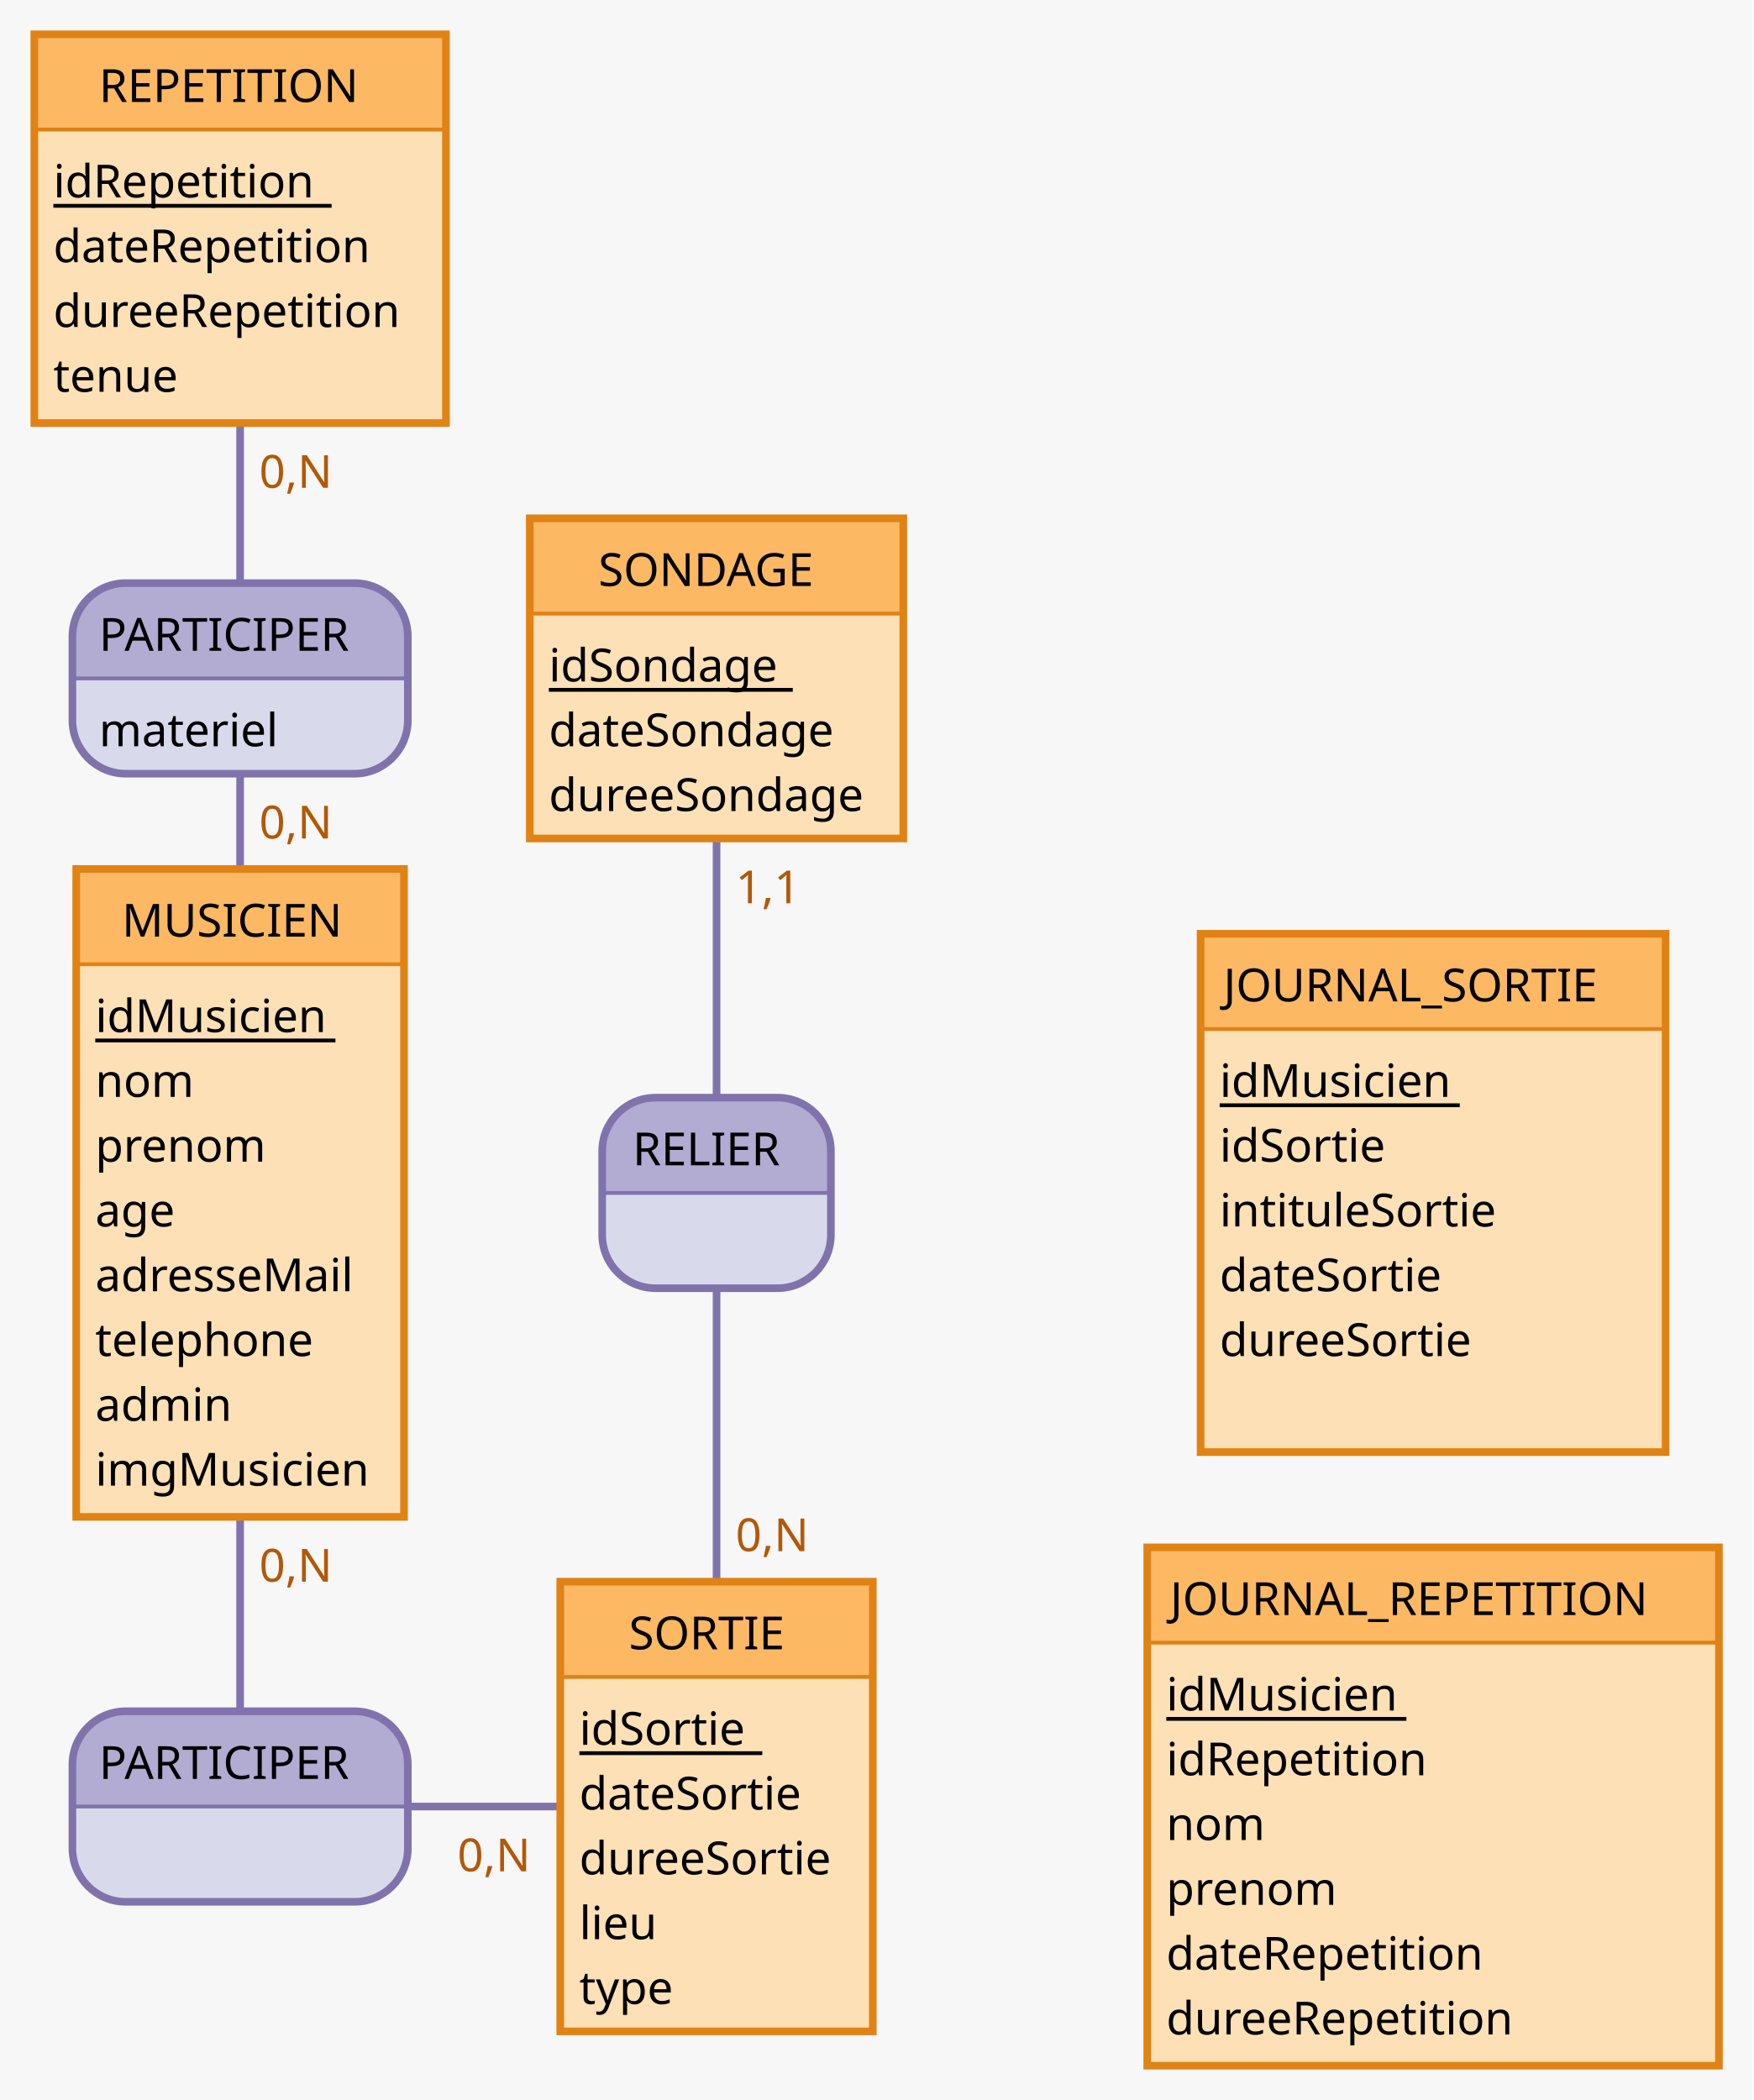
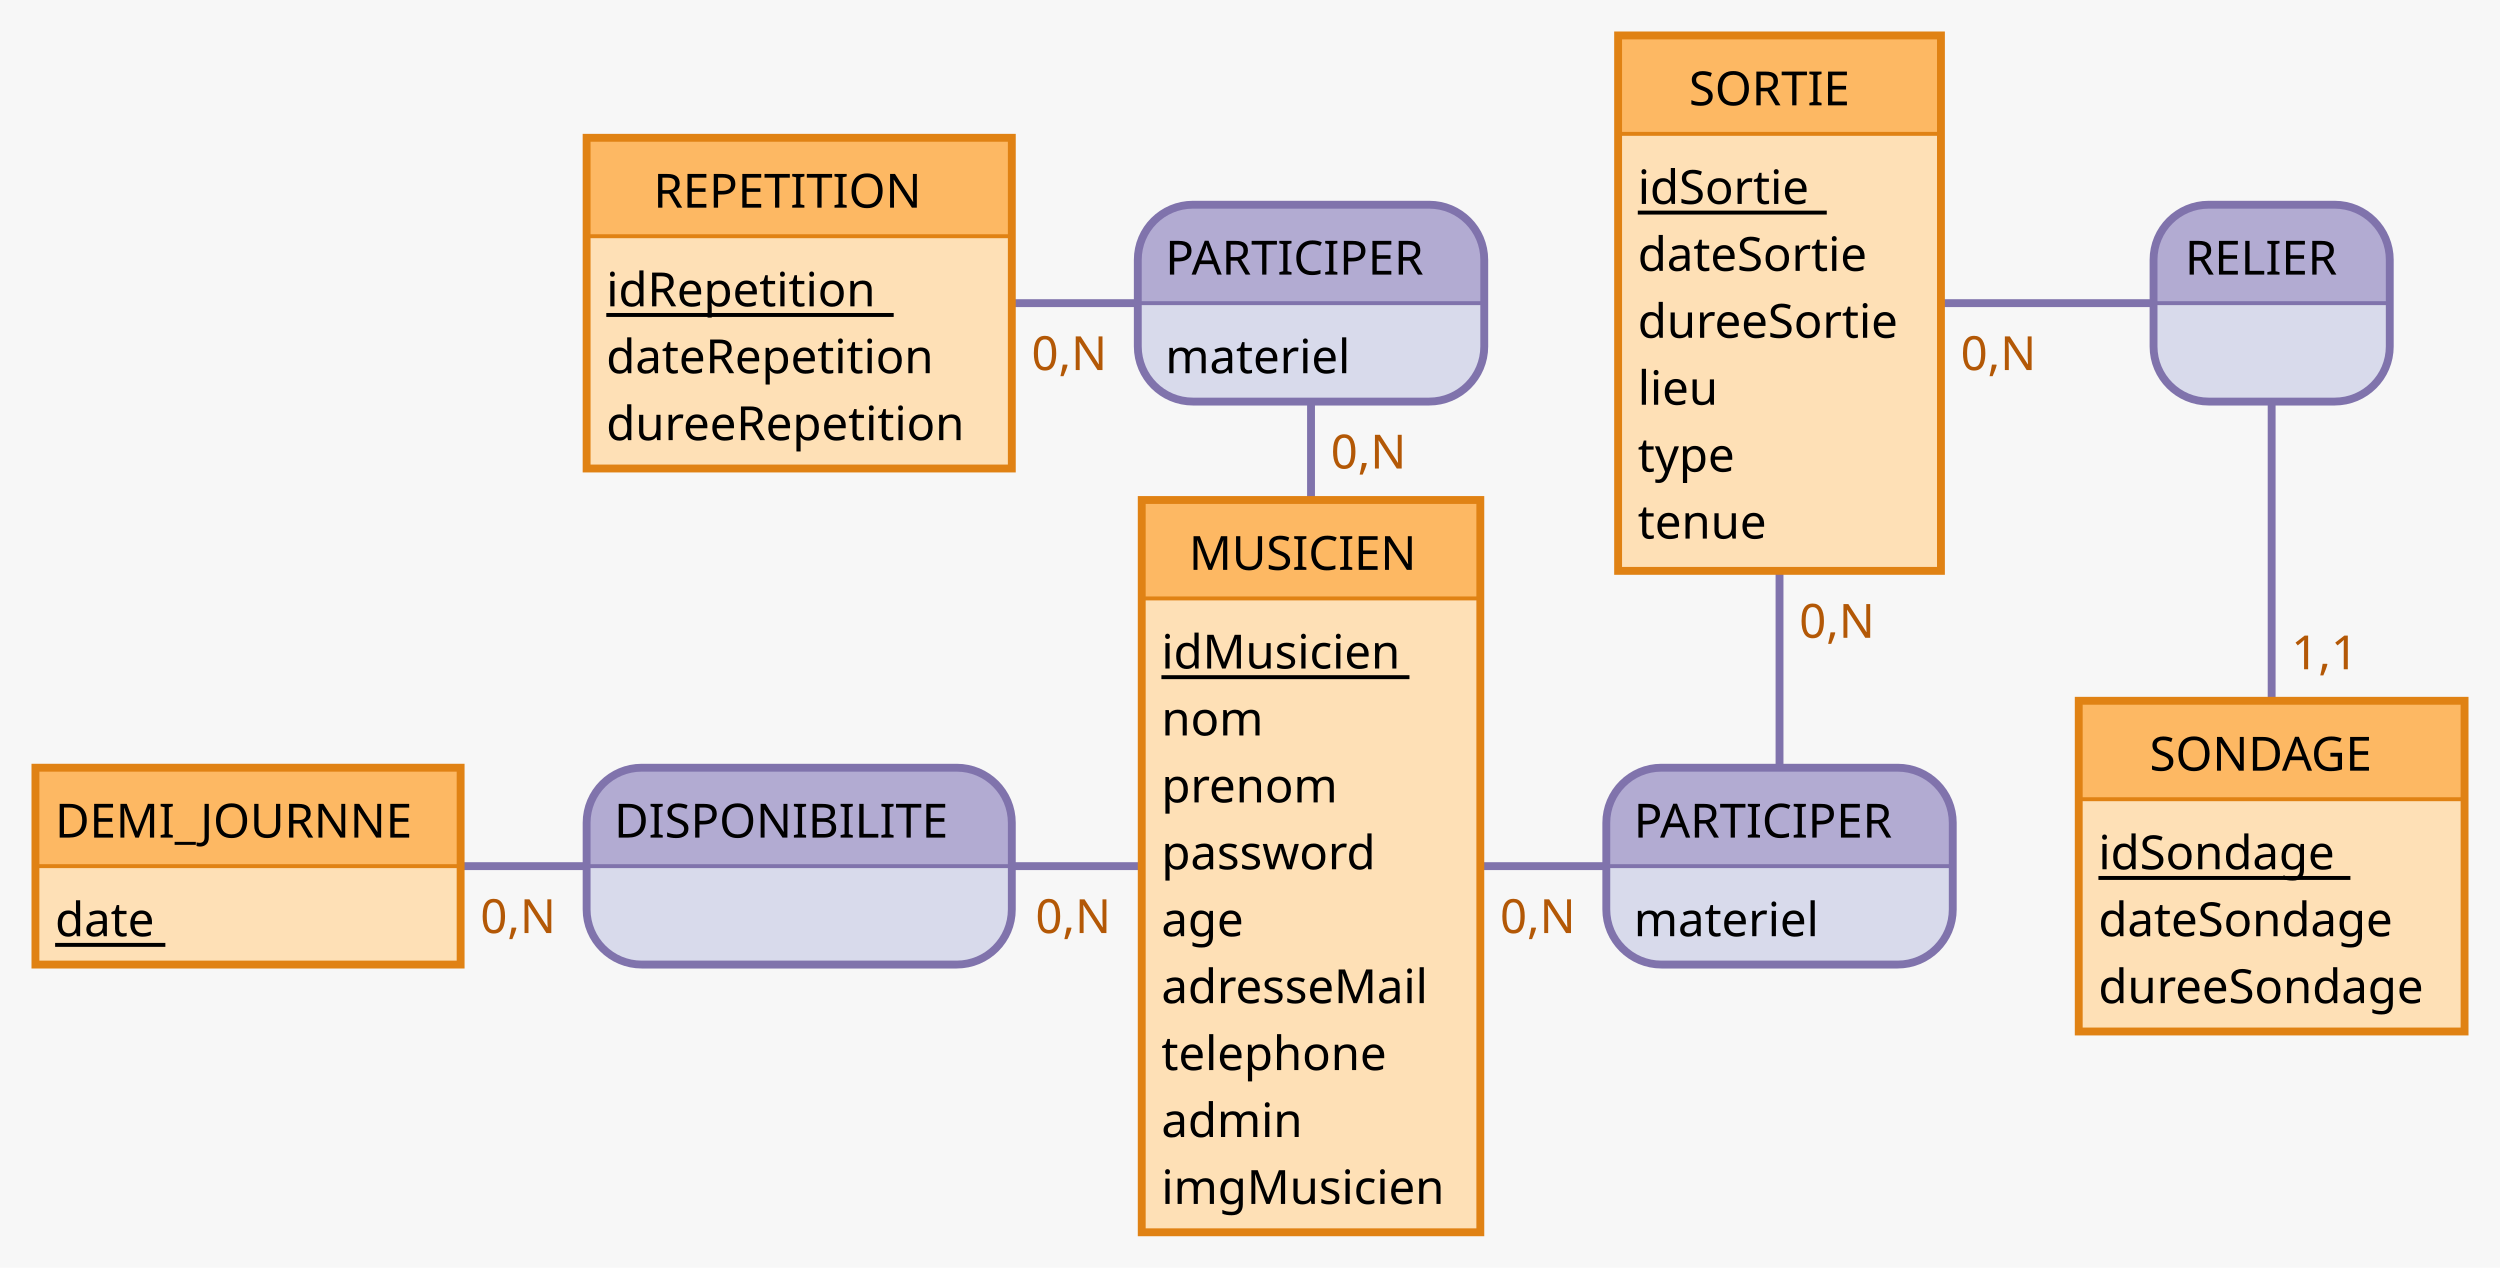
- <svg xmlns="http://www.w3.org/2000/svg" width="460" height="551" viewBox="0 0 460 551">
-   <rect x="0" y="0" width="460" height="551" fill="#f7f7f7" stroke="none" stroke-width="0" />
+ <svg xmlns="http://www.w3.org/2000/svg" width="635" height="322" viewBox="0 0 635 322">
+   <rect x="0" y="0" width="635" height="322" fill="#f7f7f7" stroke="none" stroke-width="0" />
  <g>
-     <line x1="63" y1="60" x2="63" y2="178" stroke="#8073ac" stroke-width="2" />
-     <line x1="63" y1="313" x2="63" y2="178" stroke="#8073ac" stroke-width="2" />
+     <line x1="203" y1="77" x2="333" y2="77" stroke="#8073ac" stroke-width="2" />
+     <line x1="333" y1="220" x2="333" y2="77" stroke="#8073ac" stroke-width="2" />
    <g>
-       <path d="M93 153 a14 14 90 0 1 14 14 V178 h-88 V167 a14 14 90 0 1 14 -14" fill="#b2abd2" stroke="#b2abd2" stroke-width="0" />
-       <path d="M107 178 v11 a14 14 90 0 1 -14 14 H33 a14 14 90 0 1 -14 -14 V178 H88" fill="#d8daeb" stroke="#d8daeb" stroke-width="0" />
-       <rect x="19" y="153" width="88" height="50" fill="none" rx="14" stroke="#8073ac" stroke-width="2" />
-       <line x1="19" y1="178" x2="107" y2="178" stroke="#8073ac" stroke-width="1" />
-       <text x="26" y="170.75" fill="#000000" font-family="Verdana" font-size="12">PARTICIPER</text>
-       <text x="26" y="195.8" fill="#000000" font-family="Verdana" font-size="12">materiel</text>
+       <path d="M363 52 a14 14 90 0 1 14 14 V77 h-88 V66 a14 14 90 0 1 14 -14" fill="#b2abd2" stroke="#b2abd2" stroke-width="0" />
+       <path d="M377 77 v11 a14 14 90 0 1 -14 14 H303 a14 14 90 0 1 -14 -14 V77 H88" fill="#d8daeb" stroke="#d8daeb" stroke-width="0" />
+       <rect x="289" y="52" width="88" height="50" fill="none" rx="14" stroke="#8073ac" stroke-width="2" />
+       <line x1="289" y1="77" x2="377" y2="77" stroke="#8073ac" stroke-width="1" />
+       <text x="296" y="69.75" fill="#000000" font-family="Verdana" font-size="12">PARTICIPER</text>
+       <text x="296" y="94.8" fill="#000000" font-family="Verdana" font-size="12">materiel</text>
    </g>
-     <text x="68" y="128" fill="#b35806" font-family="Verdana" font-size="12">0,N</text>
-     <text x="68" y="220" fill="#b35806" font-family="Verdana" font-size="12">0,N</text>
+     <text x="262" y="94" fill="#b35806" font-family="Verdana" font-size="12">0,N</text>
+     <text x="338" y="119" fill="#b35806" font-family="Verdana" font-size="12">0,N</text>
  </g>
  <g>
-     <line x1="188" y1="474" x2="188" y2="313" stroke="#8073ac" stroke-width="2" />
-     <line x1="188" y1="178" x2="188" y2="313" stroke="#8073ac" stroke-width="2" />
+     <line x1="452" y1="77" x2="577" y2="77" stroke="#8073ac" stroke-width="2" />
+     <line x1="577" y1="220" x2="577" y2="77" stroke="#8073ac" stroke-width="2" />
    <g>
-       <path d="M204 288 a14 14 90 0 1 14 14 V313 h-60 V302 a14 14 90 0 1 14 -14" fill="#b2abd2" stroke="#b2abd2" stroke-width="0" />
-       <path d="M218 313 v11 a14 14 90 0 1 -14 14 H172 a14 14 90 0 1 -14 -14 V313 H60" fill="#d8daeb" stroke="#d8daeb" stroke-width="0" />
-       <rect x="158" y="288" width="60" height="50" fill="none" rx="14" stroke="#8073ac" stroke-width="2" />
-       <line x1="158" y1="313" x2="218" y2="313" stroke="#8073ac" stroke-width="1" />
-       <text x="166" y="305.75" fill="#000000" font-family="Verdana" font-size="12">RELIER</text>
+       <path d="M593 52 a14 14 90 0 1 14 14 V77 h-60 V66 a14 14 90 0 1 14 -14" fill="#b2abd2" stroke="#b2abd2" stroke-width="0" />
+       <path d="M607 77 v11 a14 14 90 0 1 -14 14 H561 a14 14 90 0 1 -14 -14 V77 H60" fill="#d8daeb" stroke="#d8daeb" stroke-width="0" />
+       <rect x="547" y="52" width="60" height="50" fill="none" rx="14" stroke="#8073ac" stroke-width="2" />
+       <line x1="547" y1="77" x2="607" y2="77" stroke="#8073ac" stroke-width="1" />
+       <text x="555" y="69.75" fill="#000000" font-family="Verdana" font-size="12">RELIER</text>
    </g>
-     <text x="193" y="407" fill="#b35806" font-family="Verdana" font-size="12">0,N</text>
-     <text x="193" y="237" fill="#b35806" font-family="Verdana" font-size="12">1,1</text>
+     <text x="498" y="94" fill="#b35806" font-family="Verdana" font-size="12">0,N</text>
+     <text x="582" y="170" fill="#b35806" font-family="Verdana" font-size="12">1,1</text>
  </g>
  <g>
-     <line x1="188" y1="474" x2="63" y2="474" stroke="#8073ac" stroke-width="2" />
-     <line x1="63" y1="313" x2="63" y2="474" stroke="#8073ac" stroke-width="2" />
+     <line x1="63" y1="220" x2="203" y2="220" stroke="#8073ac" stroke-width="2" />
+     <line x1="333" y1="220" x2="203" y2="220" stroke="#8073ac" stroke-width="2" />
    <g>
-       <path d="M93 449 a14 14 90 0 1 14 14 V474 h-88 V463 a14 14 90 0 1 14 -14" fill="#b2abd2" stroke="#b2abd2" stroke-width="0" />
-       <path d="M107 474 v11 a14 14 90 0 1 -14 14 H33 a14 14 90 0 1 -14 -14 V474 H88" fill="#d8daeb" stroke="#d8daeb" stroke-width="0" />
-       <rect x="19" y="449" width="88" height="50" fill="none" rx="14" stroke="#8073ac" stroke-width="2" />
-       <line x1="19" y1="474" x2="107" y2="474" stroke="#8073ac" stroke-width="1" />
-       <text x="26" y="466.75" fill="#000000" font-family="Verdana" font-size="12">PARTICIPER</text>
+       <path d="M243 195 a14 14 90 0 1 14 14 V220 h-108 V209 a14 14 90 0 1 14 -14" fill="#b2abd2" stroke="#b2abd2" stroke-width="0" />
+       <path d="M257 220 v11 a14 14 90 0 1 -14 14 H163 a14 14 90 0 1 -14 -14 V220 H108" fill="#d8daeb" stroke="#d8daeb" stroke-width="0" />
+       <rect x="149" y="195" width="108" height="50" fill="none" rx="14" stroke="#8073ac" stroke-width="2" />
+       <line x1="149" y1="220" x2="257" y2="220" stroke="#8073ac" stroke-width="1" />
+       <text x="156" y="212.75" fill="#000000" font-family="Verdana" font-size="12">DISPONIBILITE</text>
    </g>
-     <text x="120" y="491" fill="#b35806" font-family="Verdana" font-size="12">0,N</text>
-     <text x="68" y="415" fill="#b35806" font-family="Verdana" font-size="12">0,N</text>
+     <text x="122" y="237" fill="#b35806" font-family="Verdana" font-size="12">0,N</text>
+     <text x="263" y="237" fill="#b35806" font-family="Verdana" font-size="12">0,N</text>
+   </g>
+   <g>
+     <line x1="452" y1="77" x2="452" y2="220" stroke="#8073ac" stroke-width="2" />
+     <line x1="333" y1="220" x2="452" y2="220" stroke="#8073ac" stroke-width="2" />
+     <g>
+       <path d="M482 195 a14 14 90 0 1 14 14 V220 h-88 V209 a14 14 90 0 1 14 -14" fill="#b2abd2" stroke="#b2abd2" stroke-width="0" />
+       <path d="M496 220 v11 a14 14 90 0 1 -14 14 H422 a14 14 90 0 1 -14 -14 V220 H88" fill="#d8daeb" stroke="#d8daeb" stroke-width="0" />
+       <rect x="408" y="195" width="88" height="50" fill="none" rx="14" stroke="#8073ac" stroke-width="2" />
+       <line x1="408" y1="220" x2="496" y2="220" stroke="#8073ac" stroke-width="1" />
+       <text x="415" y="212.75" fill="#000000" font-family="Verdana" font-size="12">PARTICIPER</text>
+       <text x="415" y="237.8" fill="#000000" font-family="Verdana" font-size="12">materiel</text>
+     </g>
+     <text x="457" y="162" fill="#b35806" font-family="Verdana" font-size="12">0,N</text>
+     <text x="381" y="237" fill="#b35806" font-family="Verdana" font-size="12">0,N</text>
  </g>
  <g>
    <g>
-       <rect x="9" y="9" width="108" height="25" fill="#fdb863" stroke="none" stroke-width="0" opacity="1" />
-       <rect x="9" y="34" width="108" height="77" fill="#fee0b6" stroke="none" stroke-width="0" opacity="1" />
-       <rect x="9" y="9" width="108" height="102" fill="none" stroke="#e08214" stroke-width="2" opacity="1" />
-       <line x1="9" y1="34" x2="117" y2="34" stroke="#e08214" stroke-width="1" />
+       <rect x="149" y="35" width="108" height="25" fill="#fdb863" stroke="none" stroke-width="0" opacity="1" />
+       <rect x="149" y="60" width="108" height="59" fill="#fee0b6" stroke="none" stroke-width="0" opacity="1" />
+       <rect x="149" y="35" width="108" height="84" fill="none" stroke="#e08214" stroke-width="2" opacity="1" />
+       <line x1="149" y1="60" x2="257" y2="60" stroke="#e08214" stroke-width="1" />
    </g>
-     <text x="26" y="26.75" fill="#000000" font-family="Verdana" font-size="12">REPETITION</text>
-     <text x="14" y="51.8" fill="#000000" font-family="Verdana" font-size="12">idRepetition</text>
-     <line x1="14" y1="54" x2="87" y2="54" stroke="#000000" stroke-width="1" />
-     <text x="14" y="68.8" fill="#000000" font-family="Verdana" font-size="12">dateRepetition</text>
-     <text x="14" y="85.8" fill="#000000" font-family="Verdana" font-size="12">dureeRepetition</text>
-     <text x="14" y="102.8" fill="#000000" font-family="Verdana" font-size="12">tenue</text>
+     <text x="166" y="52.75" fill="#000000" font-family="Verdana" font-size="12">REPETITION</text>
+     <text x="154" y="77.8" fill="#000000" font-family="Verdana" font-size="12">idRepetition</text>
+     <line x1="154" y1="80" x2="227" y2="80" stroke="#000000" stroke-width="1" />
+     <text x="154" y="94.8" fill="#000000" font-family="Verdana" font-size="12">dateRepetition</text>
+     <text x="154" y="111.8" fill="#000000" font-family="Verdana" font-size="12">dureeRepetition</text>
  </g>
  <g>
    <g>
-       <rect x="139" y="136" width="98" height="25" fill="#fdb863" stroke="none" stroke-width="0" opacity="1" />
-       <rect x="139" y="161" width="98" height="59" fill="#fee0b6" stroke="none" stroke-width="0" opacity="1" />
-       <rect x="139" y="136" width="98" height="84" fill="none" stroke="#e08214" stroke-width="2" opacity="1" />
-       <line x1="139" y1="161" x2="237" y2="161" stroke="#e08214" stroke-width="1" />
+       <rect x="411" y="9" width="82" height="25" fill="#fdb863" stroke="none" stroke-width="0" opacity="1" />
+       <rect x="411" y="34" width="82" height="111" fill="#fee0b6" stroke="none" stroke-width="0" opacity="1" />
+       <rect x="411" y="9" width="82" height="136" fill="none" stroke="#e08214" stroke-width="2" opacity="1" />
+       <line x1="411" y1="34" x2="493" y2="34" stroke="#e08214" stroke-width="1" />
    </g>
-     <text x="157" y="153.75" fill="#000000" font-family="Verdana" font-size="12">SONDAGE</text>
-     <text x="144" y="178.8" fill="#000000" font-family="Verdana" font-size="12">idSondage</text>
-     <line x1="144" y1="181" x2="208" y2="181" stroke="#000000" stroke-width="1" />
-     <text x="144" y="195.8" fill="#000000" font-family="Verdana" font-size="12">dateSondage</text>
-     <text x="144" y="212.8" fill="#000000" font-family="Verdana" font-size="12">dureeSondage</text>
+     <text x="429" y="26.75" fill="#000000" font-family="Verdana" font-size="12">SORTIE</text>
+     <text x="416" y="51.8" fill="#000000" font-family="Verdana" font-size="12">idSortie</text>
+     <line x1="416" y1="54" x2="464" y2="54" stroke="#000000" stroke-width="1" />
+     <text x="416" y="68.8" fill="#000000" font-family="Verdana" font-size="12">dateSortie</text>
+     <text x="416" y="85.8" fill="#000000" font-family="Verdana" font-size="12">dureeSortie</text>
+     <text x="416" y="102.8" fill="#000000" font-family="Verdana" font-size="12">lieu</text>
+     <text x="416" y="119.8" fill="#000000" font-family="Verdana" font-size="12">type</text>
+     <text x="416" y="136.8" fill="#000000" font-family="Verdana" font-size="12">tenue</text>
  </g>
  <g>
    <g>
-       <rect x="20" y="228" width="86" height="25" fill="#fdb863" stroke="none" stroke-width="0" opacity="1" />
-       <rect x="20" y="253" width="86" height="145" fill="#fee0b6" stroke="none" stroke-width="0" opacity="1" />
-       <rect x="20" y="228" width="86" height="170" fill="none" stroke="#e08214" stroke-width="2" opacity="1" />
-       <line x1="20" y1="253" x2="106" y2="253" stroke="#e08214" stroke-width="1" />
+       <rect x="9" y="195" width="108" height="25" fill="#fdb863" stroke="none" stroke-width="0" opacity="1" />
+       <rect x="9" y="220" width="108" height="25" fill="#fee0b6" stroke="none" stroke-width="0" opacity="1" />
+       <rect x="9" y="195" width="108" height="50" fill="none" stroke="#e08214" stroke-width="2" opacity="1" />
+       <line x1="9" y1="220" x2="117" y2="220" stroke="#e08214" stroke-width="1" />
    </g>
-     <text x="32" y="245.75" fill="#000000" font-family="Verdana" font-size="12">MUSICIEN</text>
-     <text x="25" y="270.8" fill="#000000" font-family="Verdana" font-size="12">idMusicien</text>
-     <line x1="25" y1="273" x2="88" y2="273" stroke="#000000" stroke-width="1" />
-     <text x="25" y="287.8" fill="#000000" font-family="Verdana" font-size="12">nom</text>
-     <text x="25" y="304.8" fill="#000000" font-family="Verdana" font-size="12">prenom</text>
-     <text x="25" y="321.8" fill="#000000" font-family="Verdana" font-size="12">age</text>
-     <text x="25" y="338.8" fill="#000000" font-family="Verdana" font-size="12">adresseMail</text>
-     <text x="25" y="355.8" fill="#000000" font-family="Verdana" font-size="12">telephone</text>
-     <text x="25" y="372.8" fill="#000000" font-family="Verdana" font-size="12">admin</text>
-     <text x="25" y="389.8" fill="#000000" font-family="Verdana" font-size="12">imgMusicien</text>
+     <text x="14" y="212.75" fill="#000000" font-family="Verdana" font-size="12">DEMI_JOURNNE</text>
+     <text x="14" y="237.8" fill="#000000" font-family="Verdana" font-size="12">date</text>
+     <line x1="14" y1="240" x2="42" y2="240" stroke="#000000" stroke-width="1" />
  </g>
  <g>
    <g>
-       <rect x="315" y="245" width="122" height="25" fill="#fdb863" stroke="none" stroke-width="0" opacity="1" />
-       <rect x="315" y="270" width="122" height="111" fill="#fee0b6" stroke="none" stroke-width="0" opacity="1" />
-       <rect x="315" y="245" width="122" height="136" fill="none" stroke="#e08214" stroke-width="2" opacity="1" />
-       <line x1="315" y1="270" x2="437" y2="270" stroke="#e08214" stroke-width="1" />
+       <rect x="290" y="127" width="86" height="25" fill="#fdb863" stroke="none" stroke-width="0" opacity="1" />
+       <rect x="290" y="152" width="86" height="161" fill="#fee0b6" stroke="none" stroke-width="0" opacity="1" />
+       <rect x="290" y="127" width="86" height="186" fill="none" stroke="#e08214" stroke-width="2" opacity="1" />
+       <line x1="290" y1="152" x2="376" y2="152" stroke="#e08214" stroke-width="1" />
    </g>
-     <text x="321" y="262.75" fill="#000000" font-family="Verdana" font-size="12">JOURNAL_SORTIE</text>
-     <text x="320" y="287.8" fill="#000000" font-family="Verdana" font-size="12">idMusicien</text>
-     <line x1="320" y1="290" x2="383" y2="290" stroke="#000000" stroke-width="1" />
-     <text x="320" y="304.8" fill="#000000" font-family="Verdana" font-size="12">idSortie</text>
-     <text x="320" y="321.8" fill="#000000" font-family="Verdana" font-size="12">intituleSortie</text>
-     <text x="320" y="338.8" fill="#000000" font-family="Verdana" font-size="12">dateSortie</text>
-     <text x="320" y="355.8" fill="#000000" font-family="Verdana" font-size="12">dureeSortie</text>
+     <text x="302" y="144.75" fill="#000000" font-family="Verdana" font-size="12">MUSICIEN</text>
+     <text x="295" y="169.8" fill="#000000" font-family="Verdana" font-size="12">idMusicien</text>
+     <line x1="295" y1="172" x2="358" y2="172" stroke="#000000" stroke-width="1" />
+     <text x="295" y="186.8" fill="#000000" font-family="Verdana" font-size="12">nom</text>
+     <text x="295" y="203.8" fill="#000000" font-family="Verdana" font-size="12">prenom</text>
+     <text x="295" y="220.8" fill="#000000" font-family="Verdana" font-size="12">password</text>
+     <text x="295" y="237.8" fill="#000000" font-family="Verdana" font-size="12">age</text>
+     <text x="295" y="254.8" fill="#000000" font-family="Verdana" font-size="12">adresseMail</text>
+     <text x="295" y="271.8" fill="#000000" font-family="Verdana" font-size="12">telephone</text>
+     <text x="295" y="288.8" fill="#000000" font-family="Verdana" font-size="12">admin</text>
+     <text x="295" y="305.8" fill="#000000" font-family="Verdana" font-size="12">imgMusicien</text>
  </g>
  <g>
    <g>
-       <rect x="147" y="415" width="82" height="25" fill="#fdb863" stroke="none" stroke-width="0" opacity="1" />
-       <rect x="147" y="440" width="82" height="93" fill="#fee0b6" stroke="none" stroke-width="0" opacity="1" />
-       <rect x="147" y="415" width="82" height="118" fill="none" stroke="#e08214" stroke-width="2" opacity="1" />
-       <line x1="147" y1="440" x2="229" y2="440" stroke="#e08214" stroke-width="1" />
+       <rect x="528" y="178" width="98" height="25" fill="#fdb863" stroke="none" stroke-width="0" opacity="1" />
+       <rect x="528" y="203" width="98" height="59" fill="#fee0b6" stroke="none" stroke-width="0" opacity="1" />
+       <rect x="528" y="178" width="98" height="84" fill="none" stroke="#e08214" stroke-width="2" opacity="1" />
+       <line x1="528" y1="203" x2="626" y2="203" stroke="#e08214" stroke-width="1" />
    </g>
-     <text x="165" y="432.75" fill="#000000" font-family="Verdana" font-size="12">SORTIE</text>
-     <text x="152" y="457.8" fill="#000000" font-family="Verdana" font-size="12">idSortie</text>
-     <line x1="152" y1="460" x2="200" y2="460" stroke="#000000" stroke-width="1" />
-     <text x="152" y="474.8" fill="#000000" font-family="Verdana" font-size="12">dateSortie</text>
-     <text x="152" y="491.8" fill="#000000" font-family="Verdana" font-size="12">dureeSortie</text>
-     <text x="152" y="508.8" fill="#000000" font-family="Verdana" font-size="12">lieu</text>
-     <text x="152" y="525.8" fill="#000000" font-family="Verdana" font-size="12">type</text>
-   </g>
-   <g>
-     <g>
-       <rect x="301" y="406" width="150" height="25" fill="#fdb863" stroke="none" stroke-width="0" opacity="1" />
-       <rect x="301" y="431" width="150" height="111" fill="#fee0b6" stroke="none" stroke-width="0" opacity="1" />
-       <rect x="301" y="406" width="150" height="136" fill="none" stroke="#e08214" stroke-width="2" opacity="1" />
-       <line x1="301" y1="431" x2="451" y2="431" stroke="#e08214" stroke-width="1" />
-     </g>
-     <text x="307" y="423.75" fill="#000000" font-family="Verdana" font-size="12">JOURNAL_REPETITION</text>
-     <text x="306" y="448.8" fill="#000000" font-family="Verdana" font-size="12">idMusicien</text>
-     <line x1="306" y1="451" x2="369" y2="451" stroke="#000000" stroke-width="1" />
-     <text x="306" y="465.8" fill="#000000" font-family="Verdana" font-size="12">idRepetition</text>
-     <text x="306" y="482.8" fill="#000000" font-family="Verdana" font-size="12">nom</text>
-     <text x="306" y="499.8" fill="#000000" font-family="Verdana" font-size="12">prenom</text>
-     <text x="306" y="516.8" fill="#000000" font-family="Verdana" font-size="12">dateRepetition</text>
-     <text x="306" y="533.8" fill="#000000" font-family="Verdana" font-size="12">dureeRepetition</text>
+     <text x="546" y="195.75" fill="#000000" font-family="Verdana" font-size="12">SONDAGE</text>
+     <text x="533" y="220.8" fill="#000000" font-family="Verdana" font-size="12">idSondage</text>
+     <line x1="533" y1="223" x2="597" y2="223" stroke="#000000" stroke-width="1" />
+     <text x="533" y="237.8" fill="#000000" font-family="Verdana" font-size="12">dateSondage</text>
+     <text x="533" y="254.8" fill="#000000" font-family="Verdana" font-size="12">dureeSondage</text>
  </g>
</svg>
